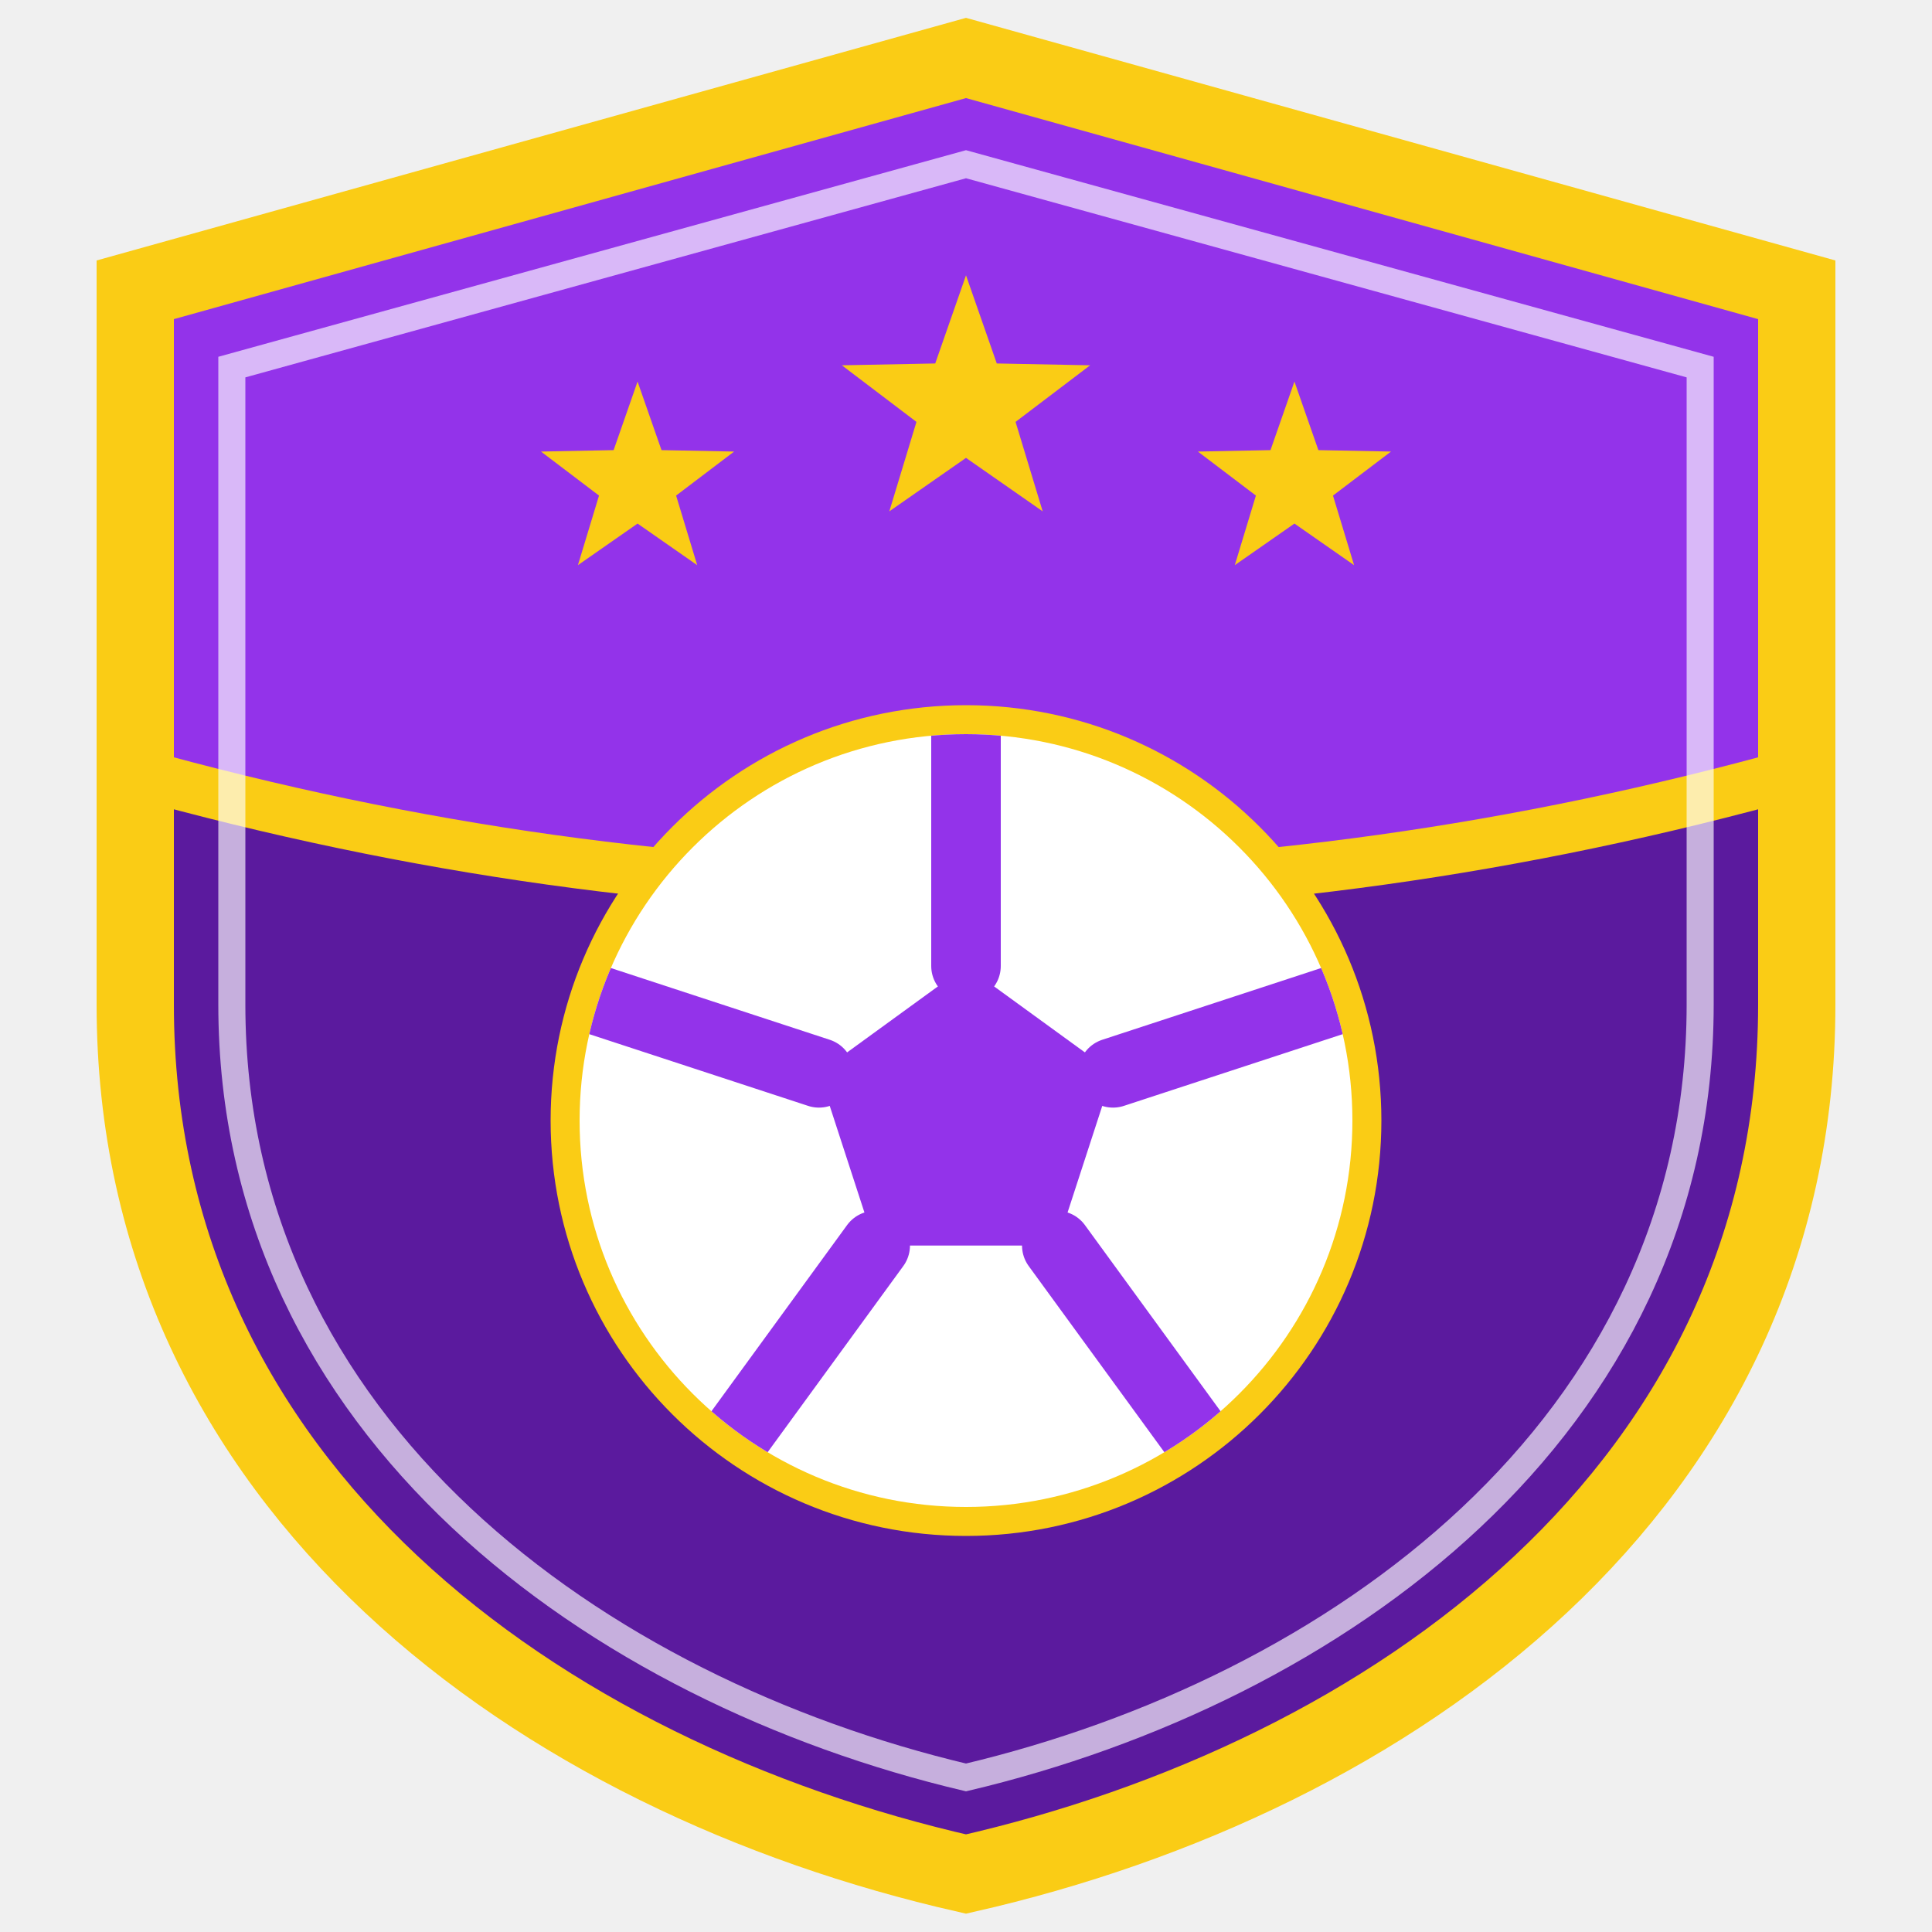
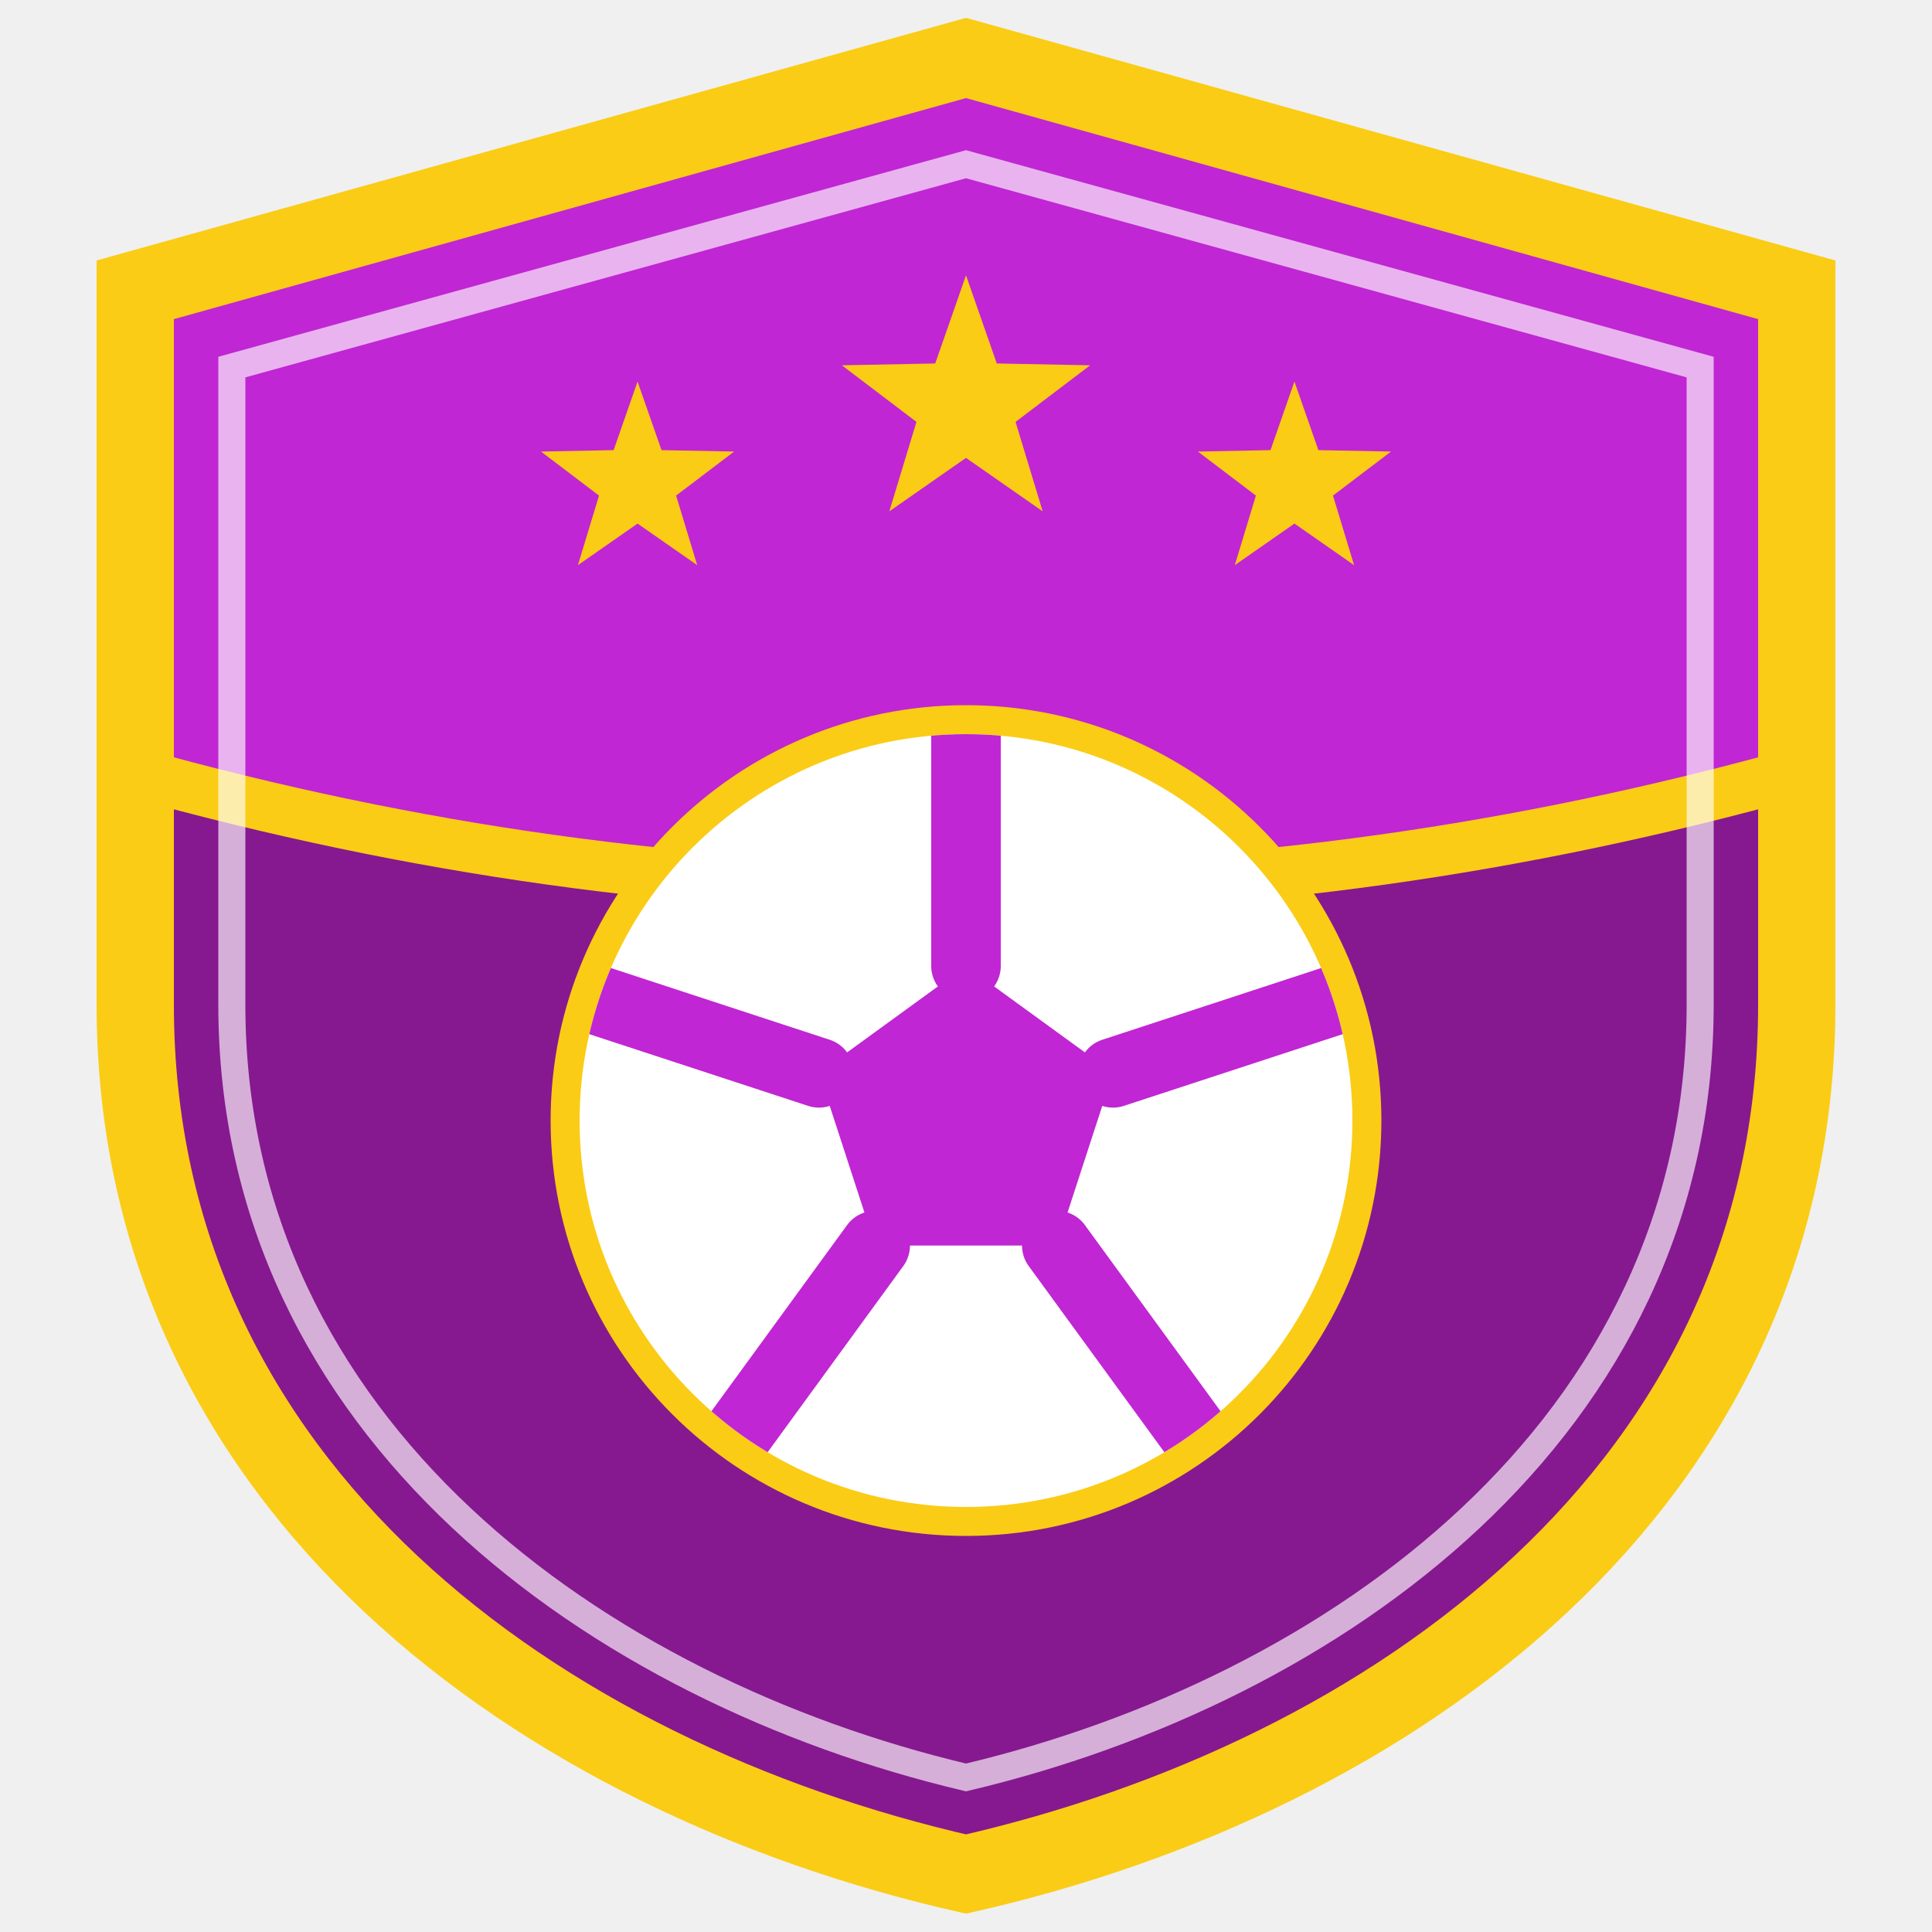
<svg xmlns="http://www.w3.org/2000/svg" viewBox="0 0 100 100">
  <defs>
    <clipPath id="shield">
      <path d="M50 3 L93 15 V52 C93 77 72 92 50 97 C28 92 7 77 7 52 V15 Z" />
    </clipPath>
    <clipPath id="ball">
      <circle cx="50" cy="58" r="20" />
    </clipPath>
  </defs>
-   <path d="M50 3 L93 15 V52 C93 77 72 92 50 97 C28 92 7 77 7 52 V15 Z" fill="#9333EA" />
+   <path d="M50 3 L93 15 V52 C93 77 72 92 50 97 C28 92 7 77 7 52 V15 Z" fill="#C026D3" />
  <g clip-path="url(#shield)">
-     <path d="M7 40 Q50 52 93 40 V100 H7 Z" fill="#5B1A9E" />
+     <path d="M7 40 Q50 52 93 40 V100 H7 Z" fill="#86198F" />
    <path d="M7 40 Q50 52 93 40" fill="none" stroke="#FACC15" stroke-width="2.6" />
  </g>
  <g fill="#FACC15">
    <path transform="translate(33,25) scale(1.05)" d="M0,-5 L1.18,-1.62 L4.76,-1.55 L1.9,0.62 L2.94,4.05 L0,2 L-2.94,4.05 L-1.9,0.62 L-4.76,-1.55 L-1.18,-1.62 Z" />
    <path transform="translate(50,21) scale(1.35)" d="M0,-5 L1.18,-1.62 L4.76,-1.55 L1.9,0.62 L2.94,4.05 L0,2 L-2.94,4.05 L-1.9,0.62 L-4.76,-1.55 L-1.18,-1.62 Z" />
    <path transform="translate(67,25) scale(1.05)" d="M0,-5 L1.18,-1.62 L4.76,-1.55 L1.9,0.62 L2.94,4.05 L0,2 L-2.94,4.05 L-1.9,0.62 L-4.76,-1.55 L-1.18,-1.62 Z" />
  </g>
  <circle cx="50" cy="58" r="21.5" fill="#FACC15" />
  <circle cx="50" cy="58" r="20" fill="#FFFFFF" />
  <g clip-path="url(#ball)">
-     <polygon points="50,50 57.61,55.53 54.7,64.47 45.3,64.47 42.39,55.53" fill="#9333EA" />
-     <g stroke="#9333EA" stroke-width="3.6" stroke-linecap="round">
+     <polygon points="50,50 57.61,55.53 54.7,64.47 45.3,64.47 42.39,55.53" fill="#C026D3" />
+     <g stroke="#C026D3" stroke-width="3.6" stroke-linecap="round">
      <line x1="50" y1="50" x2="50" y2="37" />
      <line x1="57.61" y1="55.53" x2="69.6" y2="51.6" />
      <line x1="54.7" y1="64.47" x2="62.3" y2="74.9" />
      <line x1="45.3" y1="64.47" x2="37.7" y2="74.9" />
      <line x1="42.39" y1="55.53" x2="30.4" y2="51.6" />
    </g>
-     <g fill="#9333EA">
+     <g fill="#C026D3">
      <polygon points="50,36 44,31.5 50,26.5 56,31.5" />
      <polygon points="71.5,50.5 74.5,44 80,49 77,55.5" />
      <polygon points="63.5,76.5 70,79 66,84.5 60,82" />
      <polygon points="36.5,76.5 40,82 34,84.5 30,79" />
      <polygon points="28.5,50.5 25.5,44 20,49 23,55.5" />
    </g>
  </g>
  <path d="M50 3 L93 15 V52 C93 77 72 92 50 97 C28 92 7 77 7 52 V15 Z" fill="none" stroke="#FACC15" stroke-width="4" />
  <path d="M50 8.5 L88 19 V52 C88 74 69 87.5 50 92 C31 87.5 12 74 12 52 V19 Z" fill="none" stroke="#FFFFFF" stroke-width="1.4" opacity="0.65" />
</svg>
